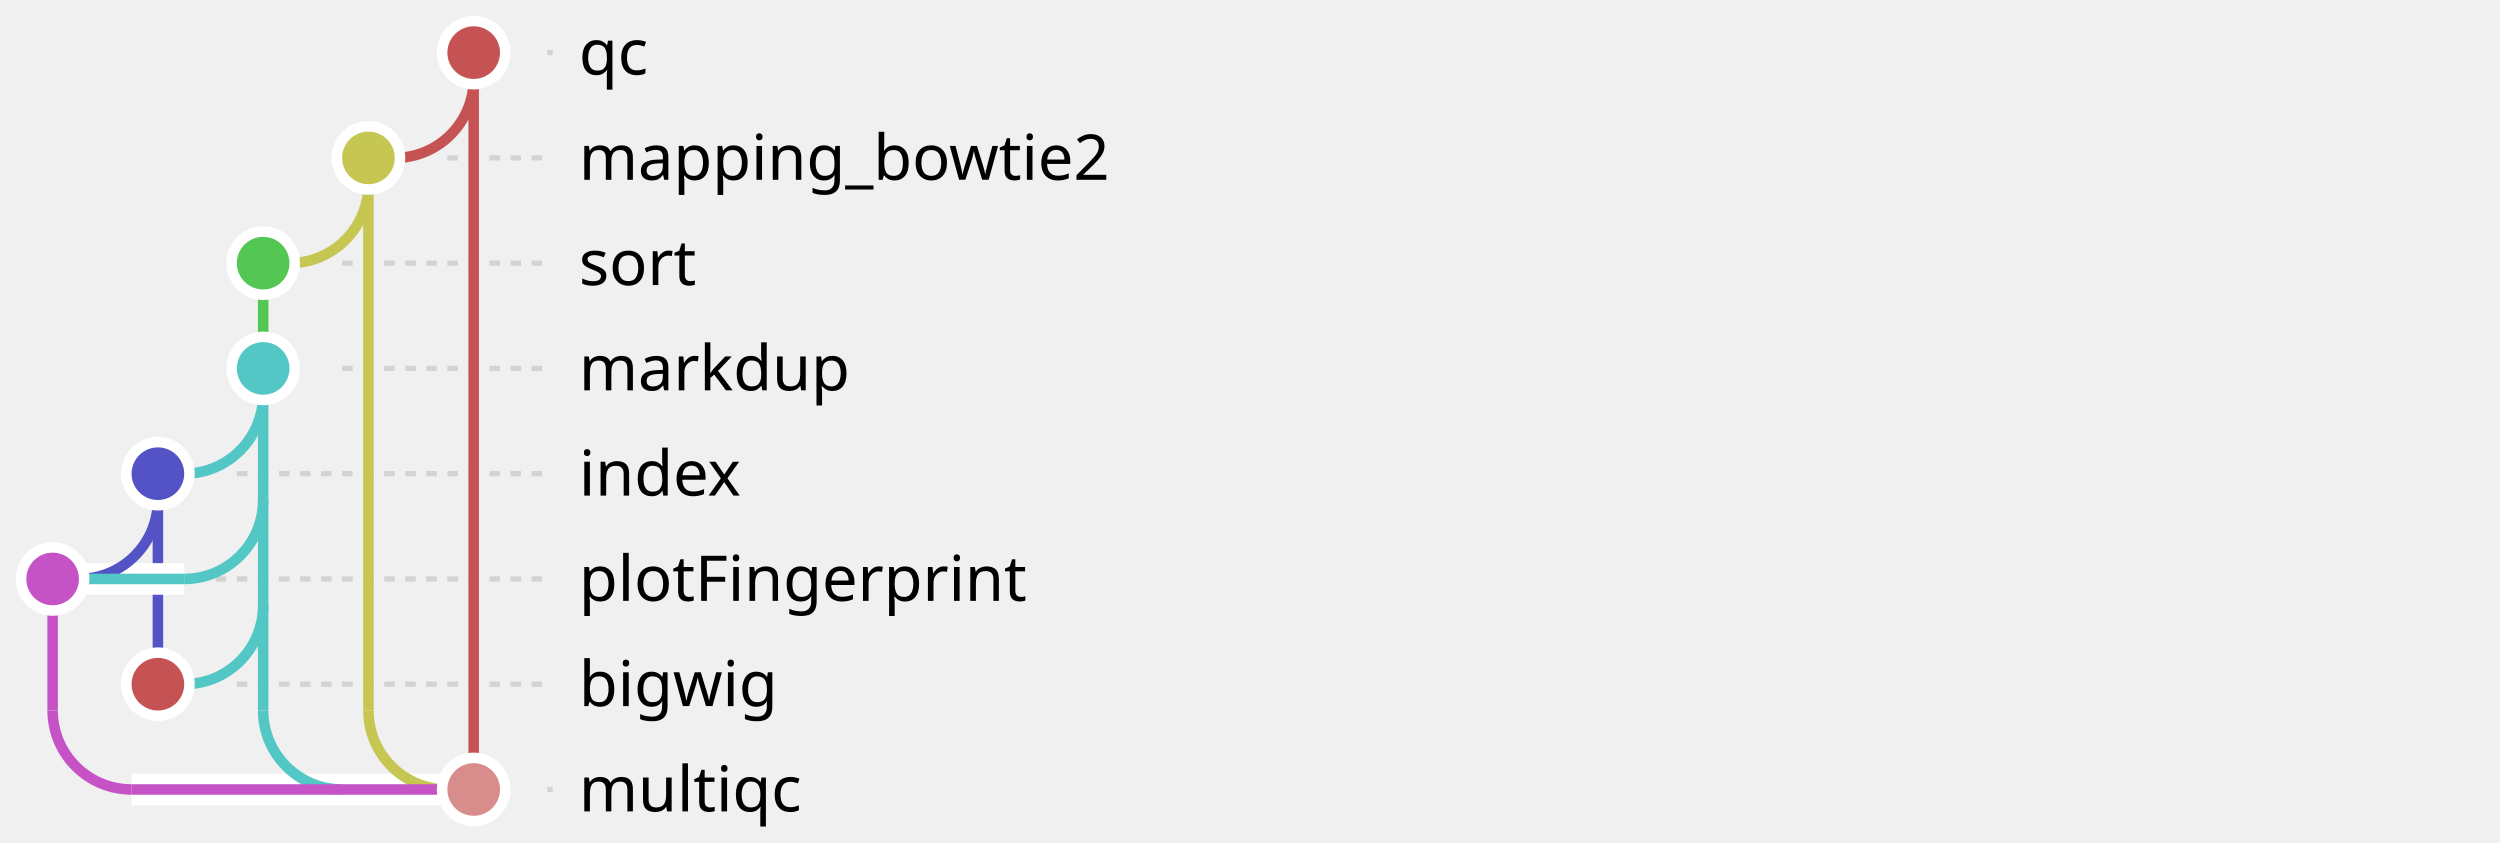
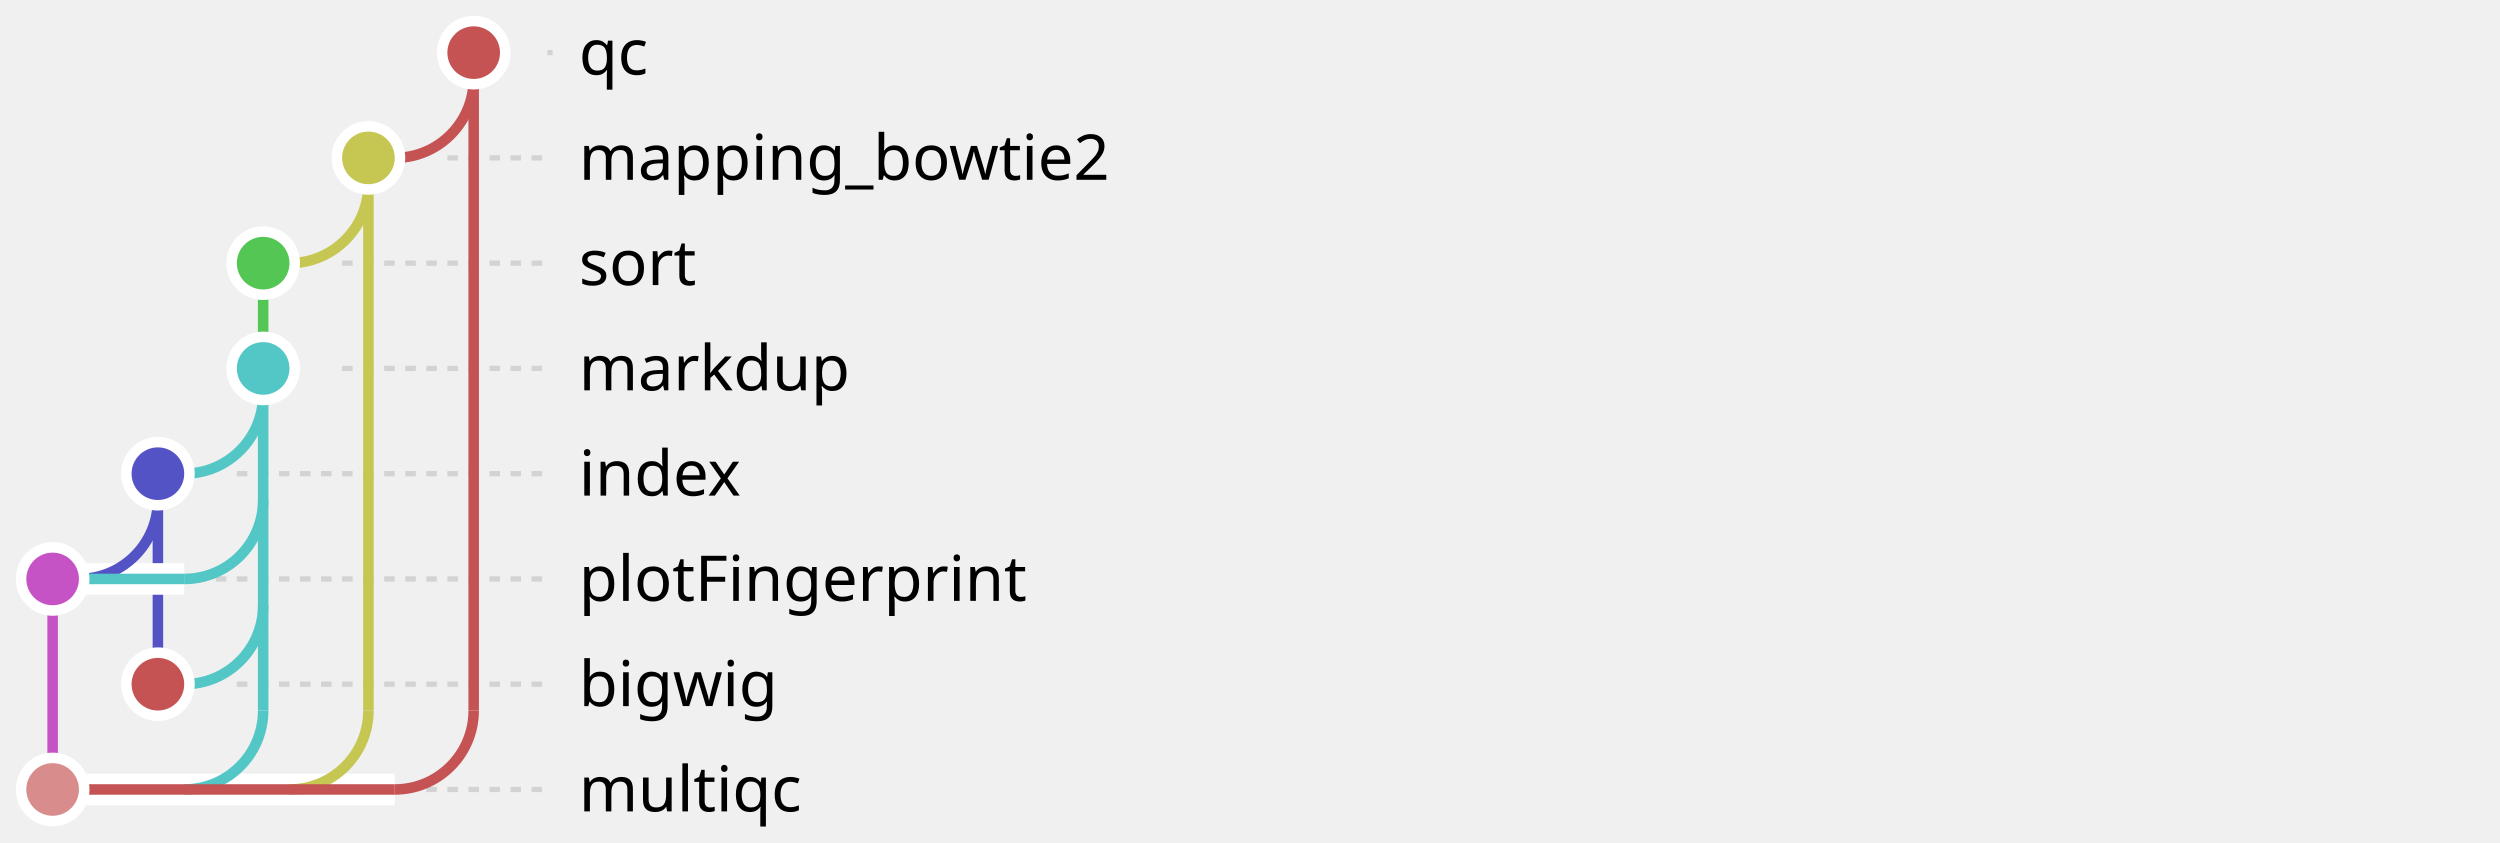
<svg xmlns="http://www.w3.org/2000/svg" baseProfile="full" height="100%" version="1.1" viewBox="25.0,5.0,475.0,160.0" width="100%">
  <defs />
  <g>
    <line stroke="lightgrey" stroke-dasharray="2" x1="130.0" x2="129.0" y1="15.0" y2="15.0" />
    <line stroke="lightgrey" stroke-dasharray="2" x1="110.0" x2="129.0" y1="35.0" y2="35.0" />
    <line stroke="lightgrey" stroke-dasharray="2" x1="90.0" x2="129.0" y1="55.0" y2="55.0" />
    <line stroke="lightgrey" stroke-dasharray="2" x1="90.0" x2="129.0" y1="75.0" y2="75.0" />
    <line stroke="lightgrey" stroke-dasharray="2" x1="70.0" x2="129.0" y1="95.0" y2="95.0" />
    <line stroke="lightgrey" stroke-dasharray="2" x1="50.0" x2="129.0" y1="115.0" y2="115.0" />
    <line stroke="lightgrey" stroke-dasharray="2" x1="70.0" x2="129.0" y1="135.0" y2="135.0" />
-     <line stroke="lightgrey" stroke-dasharray="2" x1="130.0" x2="129.0" y1="155.0" y2="155.0" />
+     <line stroke="lightgrey" stroke-dasharray="2" x1="50.0" x2="129.0" y1="155.0" y2="155.0" />
  </g>
  <g>
    <line stroke="#53c653" stroke-width="2.0" x1="75.0" x2="75.0" y1="55.0" y2="75.0" />
    <line stroke="#5353c6" stroke-width="2.0" x1="55.0" x2="55.0" y1="95.0" y2="135.0" />
-     <line stroke="#c653c6" stroke-width="2.0" x1="35.0" x2="35.0" y1="115.0" y2="140.0" />
+     <line stroke="#c653c6" stroke-width="2.0" x1="35.0" x2="35.0" y1="115.0" y2="155.0" />
    <line stroke="#53c6c6" stroke-width="2.0" x1="75.0" x2="75.0" y1="75.0" y2="140.0" />
    <line stroke="#c6c653" stroke-width="2.0" x1="95.0" x2="95.0" y1="35.0" y2="140.0" />
-     <line stroke="#c65353" stroke-width="2.0" x1="115.0" x2="115.0" y1="15.0" y2="155.0" />
+     <line stroke="#c65353" stroke-width="2.0" x1="115.0" x2="115.0" y1="15.0" y2="140.0" />
  </g>
  <g>
    <line stroke="white" stroke-width="6.0" x1="95.0" x2="100.0" y1="35.0" y2="35.0" />
    <line stroke="white" stroke-width="6.0" x1="75.0" x2="80.0" y1="55.0" y2="55.0" />
    <line stroke="white" stroke-width="6.0" x1="55.0" x2="60.0" y1="95.0" y2="95.0" />
    <line stroke="white" stroke-width="6.0" x1="35.0" x2="60.0" y1="115.0" y2="115.0" />
    <line stroke="white" stroke-width="6.0" x1="55.0" x2="60.0" y1="135.0" y2="135.0" />
-     <line stroke="white" stroke-width="6.0" x1="50.0" x2="115.0" y1="155.0" y2="155.0" />
+     <line stroke="white" stroke-width="6.0" x1="35.0" x2="100.0" y1="155.0" y2="155.0" />
  </g>
  <g>
    <path d="M 115.0,20.0 a15.0,15.0 0 0,1 -15.0,15.0" fill="none" stroke="#c65353" stroke-width="2.0" />
    <line stroke="#c65353" stroke-width="2.0" x1="95.0" x2="100.0" y1="35.0" y2="35.0" />
    <path d="M 95.0,40.0 a15.0,15.0 0 0,1 -15.0,15.0" fill="none" stroke="#c6c653" stroke-width="2.0" />
    <line stroke="#c6c653" stroke-width="2.0" x1="75.0" x2="80.0" y1="55.0" y2="55.0" />
    <path d="M 75.0,80.0 a15.0,15.0 0 0,1 -15.0,15.0" fill="none" stroke="#53c6c6" stroke-width="2.0" />
    <line stroke="#53c6c6" stroke-width="2.0" x1="55.0" x2="60.0" y1="95.0" y2="95.0" />
    <path d="M 55.0,100.0 a15.0,15.0 0 0,1 -15.0,15.0" fill="none" stroke="#5353c6" stroke-width="2.0" />
    <path d="M 75.0,100.0 a15.0,15.0 0 0,1 -15.0,15.0" fill="none" stroke="#53c6c6" stroke-width="2.0" />
    <line stroke="#53c6c6" stroke-width="2.0" x1="35.0" x2="60.0" y1="115.0" y2="115.0" />
    <path d="M 75.0,120.0 a15.0,15.0 0 0,1 -15.0,15.0" fill="none" stroke="#53c6c6" stroke-width="2.0" />
    <line stroke="#53c6c6" stroke-width="2.0" x1="55.0" x2="60.0" y1="135.0" y2="135.0" />
-     <path d="M 35.0,140.0 a15.0,15.0 0 0,0 15.0,15.0" fill="none" stroke="#c653c6" stroke-width="2.0" />
-     <path d="M 75.0,140.0 a15.0,15.0 0 0,0 15.0,15.0" fill="none" stroke="#53c6c6" stroke-width="2.0" />
-     <path d="M 95.0,140.0 a15.0,15.0 0 0,0 15.0,15.0" fill="none" stroke="#c6c653" stroke-width="2.0" />
-     <line stroke="#c653c6" stroke-width="2.0" x1="50.0" x2="115.0" y1="155.0" y2="155.0" />
+     <path d="M 75.0,140.0 a15.0,15.0 0 0,1 -15.0,15.0" fill="none" stroke="#53c6c6" stroke-width="2.0" />
+     <path d="M 95.0,140.0 a15.0,15.0 0 0,1 -15.0,15.0" fill="none" stroke="#c6c653" stroke-width="2.0" />
+     <path d="M 115.0,140.0 a15.0,15.0 0 0,1 -15.0,15.0" fill="none" stroke="#c65353" stroke-width="2.0" />
+     <line stroke="#c65353" stroke-width="2.0" x1="35.0" x2="100.0" y1="155.0" y2="155.0" />
  </g>
  <g>
    <circle cx="115.0" cy="15.0" fill="#c65353" id="Nqc" r="6.0" stroke="white" stroke-width="2.0" />
    <text dominant-baseline="middle" font-family="sans-serif" font-size="inherit" x="135.0" y="15.0">qc</text>
    <circle cx="95.0" cy="35.0" fill="#c6c653" id="Nmapping_bowtie2" r="6.0" stroke="white" stroke-width="2.0" />
    <text dominant-baseline="middle" font-family="sans-serif" font-size="inherit" x="135.0" y="35.0">mapping_bowtie2</text>
    <circle cx="75.0" cy="55.0" fill="#53c653" id="Nsort" r="6.0" stroke="white" stroke-width="2.0" />
    <text dominant-baseline="middle" font-family="sans-serif" font-size="inherit" x="135.0" y="55.0">sort</text>
    <circle cx="75.0" cy="75.0" fill="#53c6c6" id="Nmarkdup" r="6.0" stroke="white" stroke-width="2.0" />
    <text dominant-baseline="middle" font-family="sans-serif" font-size="inherit" x="135.0" y="75.0">markdup</text>
    <circle cx="55.0" cy="95.0" fill="#5353c6" id="Nindex" r="6.0" stroke="white" stroke-width="2.0" />
    <text dominant-baseline="middle" font-family="sans-serif" font-size="inherit" x="135.0" y="95.0">index</text>
    <circle cx="35.0" cy="115.0" fill="#c653c6" id="NplotFingerprint" r="6.0" stroke="white" stroke-width="2.0" />
    <text dominant-baseline="middle" font-family="sans-serif" font-size="inherit" x="135.0" y="115.0">plotFingerprint</text>
    <circle cx="55.0" cy="135.0" fill="#c65353" id="Nbigwig" r="6.0" stroke="white" stroke-width="2.0" />
    <text dominant-baseline="middle" font-family="sans-serif" font-size="inherit" x="135.0" y="135.0">bigwig</text>
-     <circle cx="115.0" cy="155.0" fill="#d98c8c" id="Nmultiqc" r="6.0" stroke="white" stroke-width="2.0" />
+     <circle cx="35.0" cy="155.0" fill="#d98c8c" id="Nmultiqc" r="6.0" stroke="white" stroke-width="2.0" />
    <text dominant-baseline="middle" font-family="sans-serif" font-size="inherit" x="135.0" y="155.0">multiqc</text>
  </g>
</svg>
